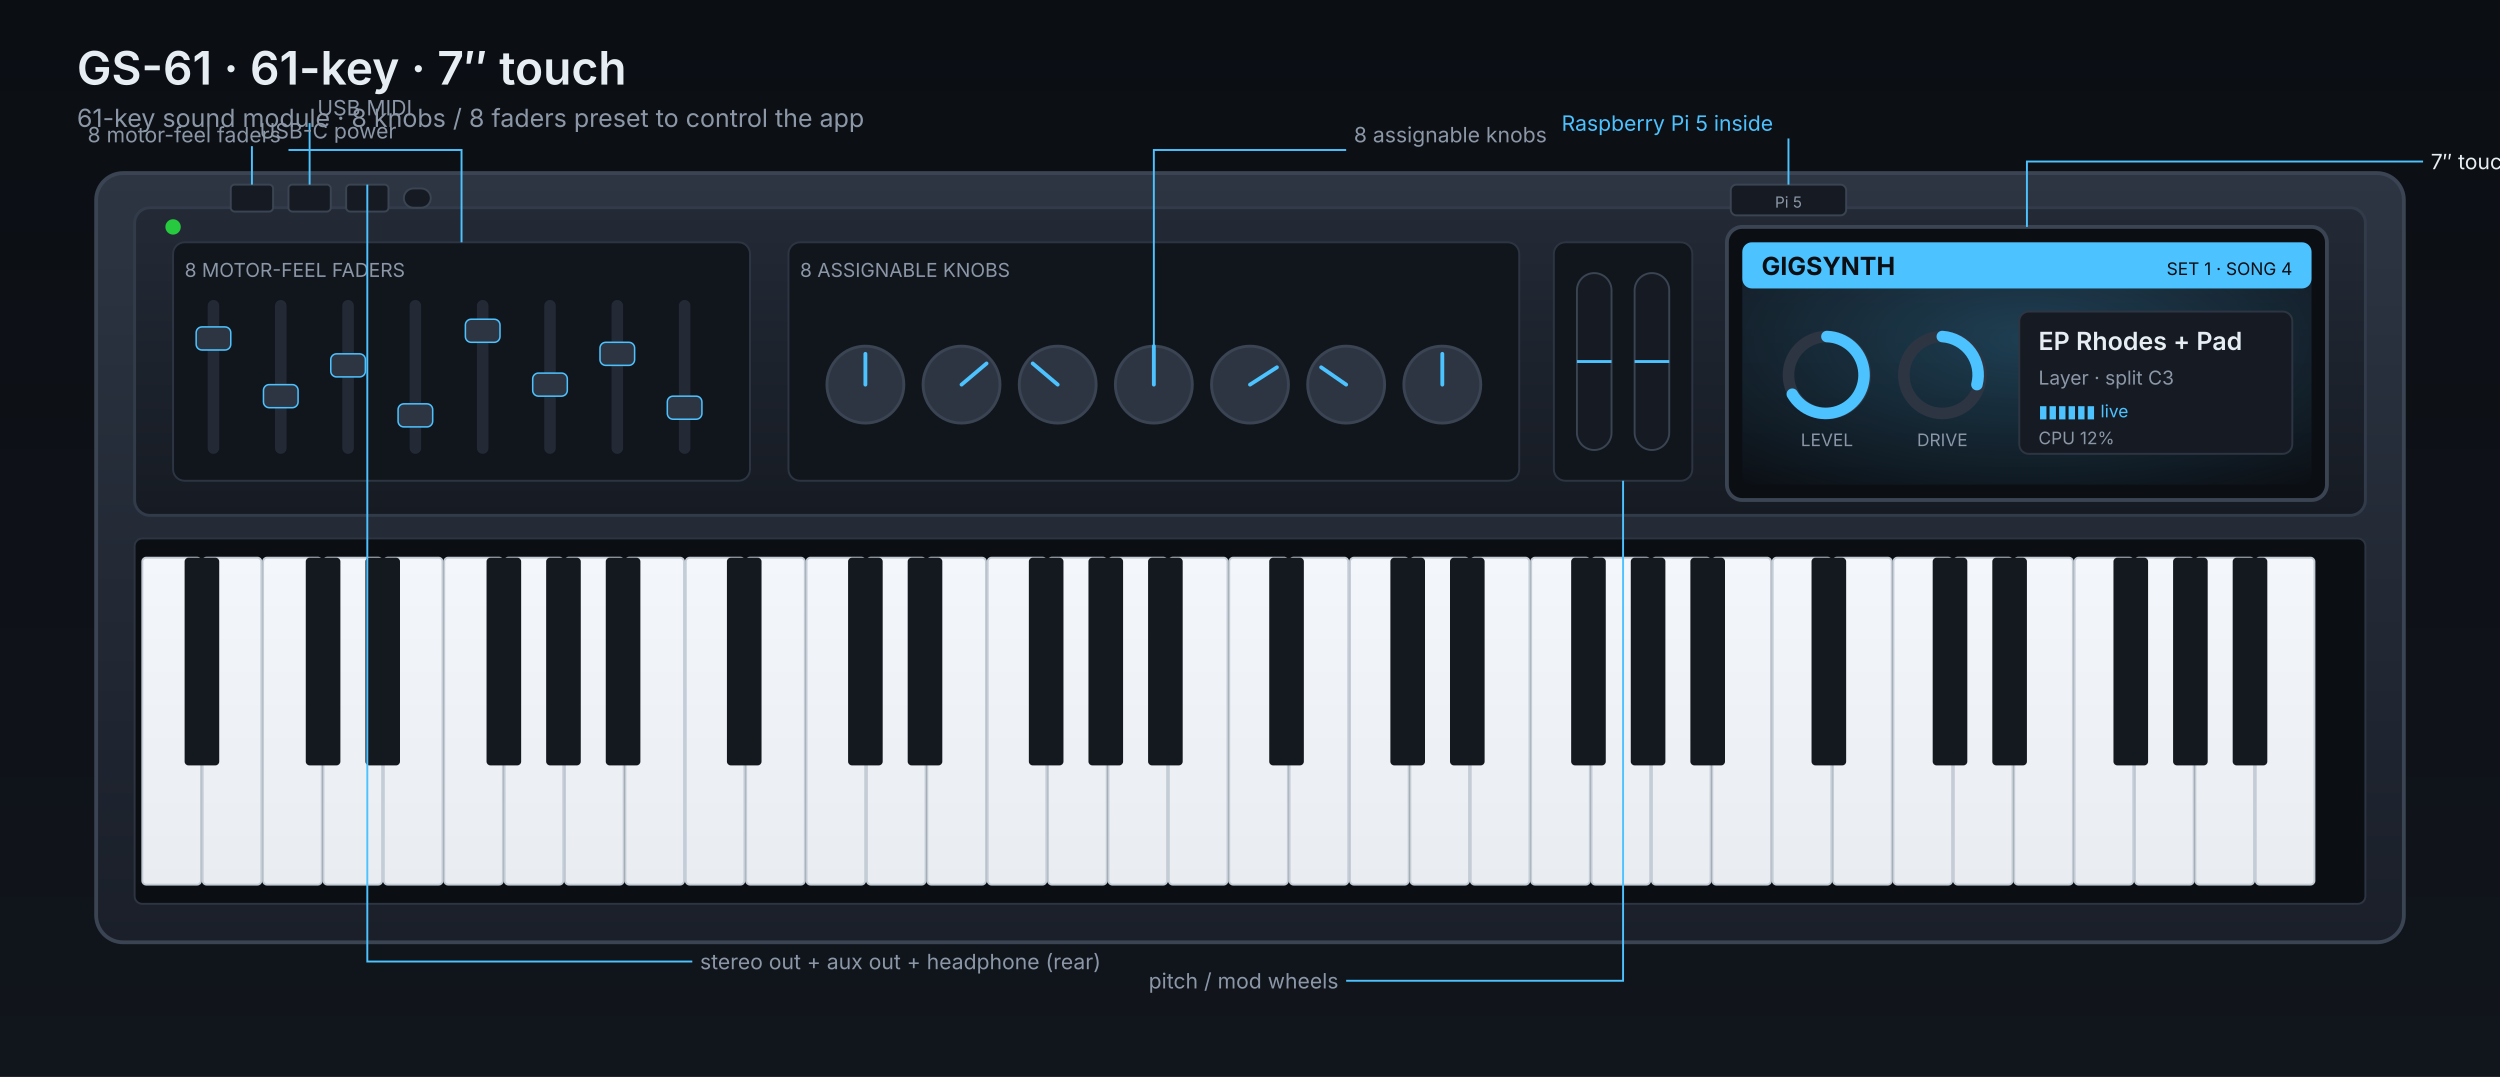
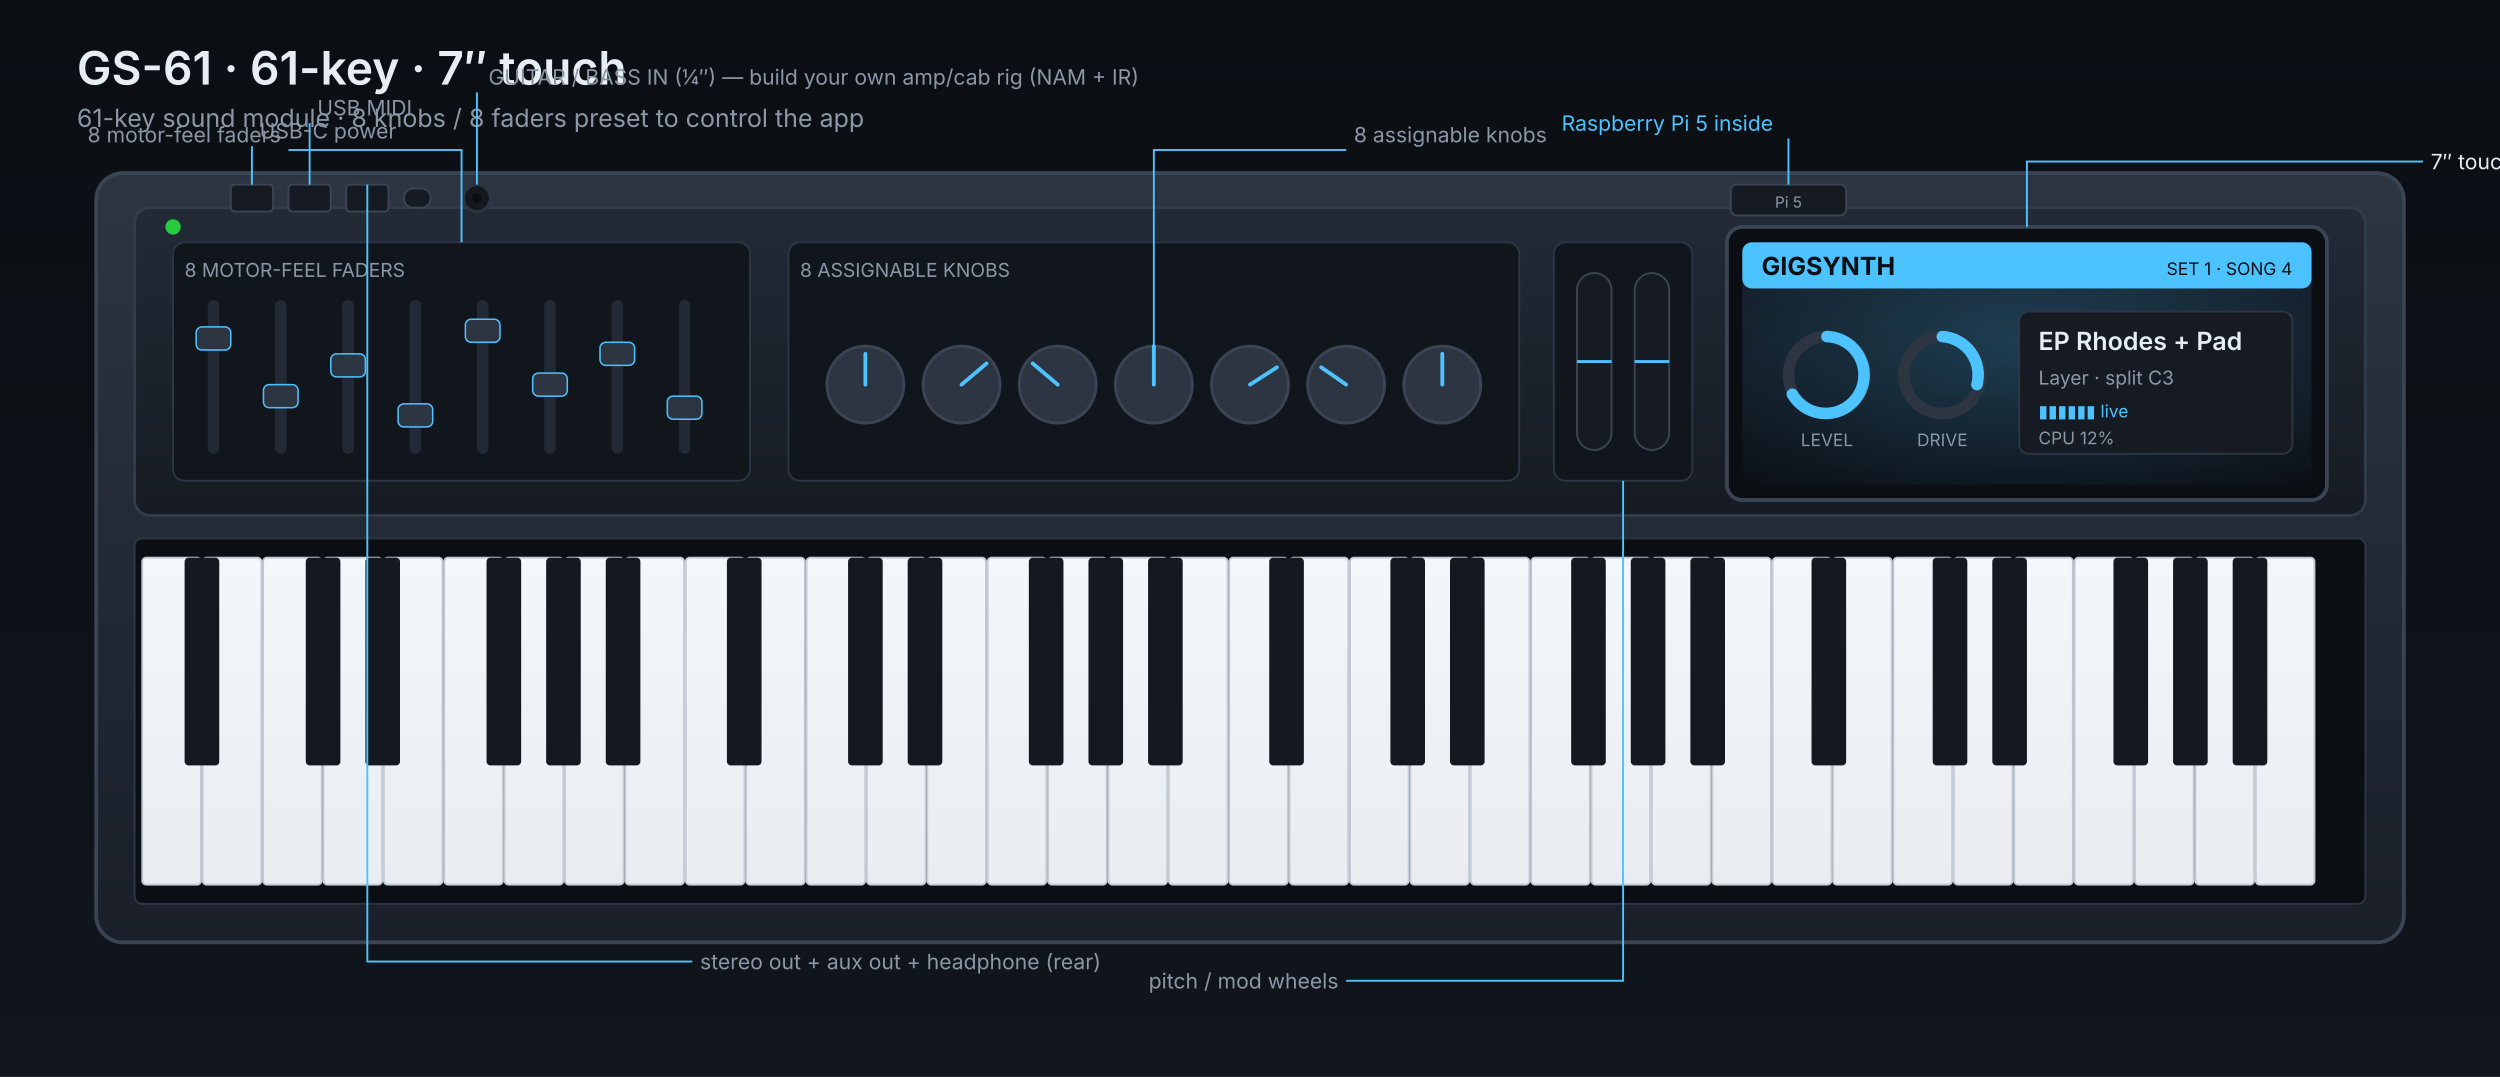
<svg xmlns="http://www.w3.org/2000/svg" width="1300" height="560" viewBox="0 0 1300 560" font-family="Inter, Segoe UI, Arial, sans-serif">
  <defs>
    <linearGradient id="bg61" x1="0" y1="0" x2="0" y2="1">
      <stop offset="0" stop-color="#0b0e13" />
      <stop offset="1" stop-color="#11151c" />
    </linearGradient>
    <linearGradient id="chassis61" x1="0" y1="0" x2="0" y2="1">
      <stop offset="0" stop-color="#2d3543" />
      <stop offset="0.5" stop-color="#232a36" />
      <stop offset="1" stop-color="#1a1f29" />
    </linearGradient>
    <linearGradient id="panel61" x1="0" y1="0" x2="0" y2="1">
      <stop offset="0" stop-color="#232a36" />
      <stop offset="1" stop-color="#161b23" />
    </linearGradient>
    <linearGradient id="screen61" x1="0" y1="0" x2="0" y2="1">
      <stop offset="0" stop-color="#11151c" />
      <stop offset="1" stop-color="#0b0e13" />
    </linearGradient>
    <linearGradient id="whitekey61" x1="0" y1="0" x2="0" y2="1">
      <stop offset="0" stop-color="#f3f6fa" />
      <stop offset="1" stop-color="#e9edf2" />
    </linearGradient>
    <radialGradient id="screenglow61" cx="0.5" cy="0.4" r="0.8">
      <stop offset="0" stop-color="#4cc2ff" stop-opacity="0.25" />
      <stop offset="1" stop-color="#4cc2ff" stop-opacity="0" />
    </radialGradient>
  </defs>
  <rect width="1300" height="560" fill="url(#bg61)" />
  <text x="40" y="44" fill="#e6edf3" font-size="24" font-weight="600">GS-61 · 61-key · 7″ touch</text>
  <text x="40" y="66" fill="#8b97a7" font-size="13">61-key sound module · 8 knobs / 8 faders preset to control the app</text>
  <rect x="50" y="90" width="1200" height="400" rx="14" fill="url(#chassis61)" stroke="#3a4452" stroke-width="2" />
  <rect x="70" y="108" width="1160" height="160" rx="8" fill="url(#panel61)" stroke="#323b4a" stroke-width="1.5" />
  <g>
    <rect x="90" y="126" width="300" height="124" rx="6" fill="#11151c" stroke="#2d3543" />
    <text x="96" y="144" fill="#8b97a7" font-size="10">8 MOTOR-FEEL FADERS</text>
    <g>
      <g fill="#232a36">
        <rect x="108" y="156" width="6" height="80" rx="3" />
        <rect x="143" y="156" width="6" height="80" rx="3" />
        <rect x="178" y="156" width="6" height="80" rx="3" />
        <rect x="213" y="156" width="6" height="80" rx="3" />
        <rect x="248" y="156" width="6" height="80" rx="3" />
        <rect x="283" y="156" width="6" height="80" rx="3" />
        <rect x="318" y="156" width="6" height="80" rx="3" />
        <rect x="353" y="156" width="6" height="80" rx="3" />
      </g>
      <g fill="#2d3543" stroke="#4cc2ff" stroke-width="0.8">
        <rect x="102" y="170" width="18" height="12" rx="3" />
        <rect x="137" y="200" width="18" height="12" rx="3" />
        <rect x="172" y="184" width="18" height="12" rx="3" />
        <rect x="207" y="210" width="18" height="12" rx="3" />
        <rect x="242" y="166" width="18" height="12" rx="3" />
        <rect x="277" y="194" width="18" height="12" rx="3" />
        <rect x="312" y="178" width="18" height="12" rx="3" />
        <rect x="347" y="206" width="18" height="12" rx="3" />
      </g>
    </g>
  </g>
  <g>
    <rect x="410" y="126" width="380" height="124" rx="6" fill="#11151c" stroke="#2d3543" />
    <text x="416" y="144" fill="#8b97a7" font-size="10">8 ASSIGNABLE KNOBS</text>
    <g>
      <g id="k61">
        <circle cx="450" cy="200" r="20" fill="#2d3543" stroke="#3a4452" stroke-width="1.5" />
        <line x1="450" y1="200" x2="450" y2="184" stroke="#4cc2ff" stroke-width="2" stroke-linecap="round" />
      </g>
      <g>
        <circle cx="500" cy="200" r="20" fill="#2d3543" stroke="#3a4452" stroke-width="1.5" />
        <line x1="500" y1="200" x2="513" y2="189" stroke="#4cc2ff" stroke-width="2" stroke-linecap="round" />
      </g>
      <g>
        <circle cx="550" cy="200" r="20" fill="#2d3543" stroke="#3a4452" stroke-width="1.5" />
        <line x1="550" y1="200" x2="537" y2="189" stroke="#4cc2ff" stroke-width="2" stroke-linecap="round" />
      </g>
      <g>
        <circle cx="600" cy="200" r="20" fill="#2d3543" stroke="#3a4452" stroke-width="1.5" />
        <line x1="600" y1="200" x2="600" y2="180" stroke="#4cc2ff" stroke-width="2" stroke-linecap="round" />
      </g>
      <g>
        <circle cx="650" cy="200" r="20" fill="#2d3543" stroke="#3a4452" stroke-width="1.5" />
        <line x1="650" y1="200" x2="664" y2="191" stroke="#4cc2ff" stroke-width="2" stroke-linecap="round" />
      </g>
      <g>
        <circle cx="700" cy="200" r="20" fill="#2d3543" stroke="#3a4452" stroke-width="1.5" />
        <line x1="700" y1="200" x2="687" y2="191" stroke="#4cc2ff" stroke-width="2" stroke-linecap="round" />
      </g>
      <g>
        <circle cx="750" cy="200" r="20" fill="#2d3543" stroke="#3a4452" stroke-width="1.5" />
        <line x1="750" y1="200" x2="750" y2="184" stroke="#4cc2ff" stroke-width="2" stroke-linecap="round" />
      </g>
      <g>
        <circle cx="770" cy="200" r="0" fill="none" />
      </g>
    </g>
  </g>
  <g>
    <rect x="808" y="126" width="72" height="124" rx="6" fill="#11151c" stroke="#2d3543" />
    <rect x="820" y="142" width="18" height="92" rx="9" fill="#161b23" stroke="#3a4452" />
    <rect x="850" y="142" width="18" height="92" rx="9" fill="#161b23" stroke="#3a4452" />
    <line x1="820" y1="188" x2="838" y2="188" stroke="#4cc2ff" stroke-width="1.5" />
    <line x1="850" y1="188" x2="868" y2="188" stroke="#4cc2ff" stroke-width="1.5" />
  </g>
  <g>
    <rect x="898" y="118" width="312" height="142" rx="8" fill="#0b0e13" stroke="#3a4452" stroke-width="2" />
    <rect x="906" y="126" width="296" height="126" rx="5" fill="url(#screen61)" />
    <rect x="906" y="126" width="296" height="126" rx="5" fill="url(#screenglow61)" />
    <rect x="906" y="126" width="296" height="24" rx="5" fill="#4cc2ff" />
    <text x="916" y="143" fill="#0b0e13" font-size="13" font-weight="700">GIGSYNTH</text>
    <text x="1192" y="143" fill="#0b0e13" font-size="9" text-anchor="end">SET 1 · SONG 4</text>
    <g>
      <circle cx="950" cy="195" r="20" fill="none" stroke="#2d3543" stroke-width="6" />
      <path d="M 950 175 A 20 20 0 1 1 932 205" fill="none" stroke="#4cc2ff" stroke-width="6" stroke-linecap="round" />
      <circle cx="1010" cy="195" r="20" fill="none" stroke="#2d3543" stroke-width="6" />
      <path d="M 1010 175 A 20 20 0 0 1 1028 200" fill="none" stroke="#4cc2ff" stroke-width="6" stroke-linecap="round" />
    </g>
    <text x="950" y="232" fill="#8b97a7" font-size="9" text-anchor="middle">LEVEL</text>
    <text x="1010" y="232" fill="#8b97a7" font-size="9" text-anchor="middle">DRIVE</text>
    <rect x="1050" y="162" width="142" height="74" rx="5" fill="#161b23" stroke="#2d3543" />
    <text x="1060" y="182" fill="#e6edf3" font-size="13" font-weight="600">EP Rhodes + Pad</text>
    <text x="1060" y="200" fill="#8b97a7" font-size="10">Layer · split C3</text>
    <text x="1060" y="217" fill="#4cc2ff" font-size="9">▮▮▮▮▮▮ live</text>
    <text x="1060" y="231" fill="#8b97a7" font-size="9">CPU 12%</text>
  </g>
  <circle cx="90" cy="118" r="4" fill="#27c93f" />
  <g>
    <rect x="70" y="280" width="1160" height="190" rx="4" fill="#0b0e13" stroke="#2d3543" />
    <g fill="url(#whitekey61)" stroke="#c4ccd6" stroke-width="1">
      <rect x="74" y="290" width="30.5" height="170" rx="2" />
      <rect x="105.4" y="290" width="30.5" height="170" rx="2" />
      <rect x="136.8" y="290" width="30.5" height="170" rx="2" />
      <rect x="168.2" y="290" width="30.5" height="170" rx="2" />
      <rect x="199.6" y="290" width="30.5" height="170" rx="2" />
      <rect x="231" y="290" width="30.5" height="170" rx="2" />
      <rect x="262.4" y="290" width="30.5" height="170" rx="2" />
      <rect x="293.8" y="290" width="30.5" height="170" rx="2" />
      <rect x="325.2" y="290" width="30.5" height="170" rx="2" />
      <rect x="356.6" y="290" width="30.5" height="170" rx="2" />
      <rect x="388" y="290" width="30.5" height="170" rx="2" />
      <rect x="419.4" y="290" width="30.5" height="170" rx="2" />
      <rect x="450.8" y="290" width="30.5" height="170" rx="2" />
      <rect x="482.2" y="290" width="30.5" height="170" rx="2" />
      <rect x="513.6" y="290" width="30.5" height="170" rx="2" />
      <rect x="545" y="290" width="30.5" height="170" rx="2" />
      <rect x="576.4" y="290" width="30.5" height="170" rx="2" />
      <rect x="607.8" y="290" width="30.5" height="170" rx="2" />
      <rect x="639.2" y="290" width="30.5" height="170" rx="2" />
      <rect x="670.6" y="290" width="30.5" height="170" rx="2" />
      <rect x="702" y="290" width="30.5" height="170" rx="2" />
      <rect x="733.4" y="290" width="30.5" height="170" rx="2" />
      <rect x="764.8" y="290" width="30.5" height="170" rx="2" />
      <rect x="796.2" y="290" width="30.5" height="170" rx="2" />
      <rect x="827.6" y="290" width="30.5" height="170" rx="2" />
      <rect x="859" y="290" width="30.5" height="170" rx="2" />
      <rect x="890.4" y="290" width="30.5" height="170" rx="2" />
      <rect x="921.8" y="290" width="30.5" height="170" rx="2" />
      <rect x="953.2" y="290" width="30.5" height="170" rx="2" />
      <rect x="984.6" y="290" width="30.5" height="170" rx="2" />
      <rect x="1016" y="290" width="30.5" height="170" rx="2" />
      <rect x="1047.4" y="290" width="30.5" height="170" rx="2" />
      <rect x="1078.8" y="290" width="30.5" height="170" rx="2" />
      <rect x="1110.2" y="290" width="30.5" height="170" rx="2" />
      <rect x="1141.6" y="290" width="30.5" height="170" rx="2" />
      <rect x="1173" y="290" width="30.5" height="170" rx="2" />
    </g>
    <g fill="#14181f">
      <rect x="96" y="290" width="18" height="108" rx="2" />
      <rect x="159" y="290" width="18" height="108" rx="2" />
      <rect x="190" y="290" width="18" height="108" rx="2" />
      <rect x="253" y="290" width="18" height="108" rx="2" />
      <rect x="284" y="290" width="18" height="108" rx="2" />
      <rect x="315" y="290" width="18" height="108" rx="2" />
      <rect x="378" y="290" width="18" height="108" rx="2" />
      <rect x="441" y="290" width="18" height="108" rx="2" />
      <rect x="472" y="290" width="18" height="108" rx="2" />
      <rect x="535" y="290" width="18" height="108" rx="2" />
      <rect x="566" y="290" width="18" height="108" rx="2" />
      <rect x="597" y="290" width="18" height="108" rx="2" />
      <rect x="660" y="290" width="18" height="108" rx="2" />
      <rect x="723" y="290" width="18" height="108" rx="2" />
      <rect x="754" y="290" width="18" height="108" rx="2" />
      <rect x="817" y="290" width="18" height="108" rx="2" />
      <rect x="848" y="290" width="18" height="108" rx="2" />
      <rect x="879" y="290" width="18" height="108" rx="2" />
      <rect x="942" y="290" width="18" height="108" rx="2" />
      <rect x="1005" y="290" width="18" height="108" rx="2" />
      <rect x="1036" y="290" width="18" height="108" rx="2" />
      <rect x="1099" y="290" width="18" height="108" rx="2" />
      <rect x="1130" y="290" width="18" height="108" rx="2" />
      <rect x="1161" y="290" width="18" height="108" rx="2" />
    </g>
  </g>
  <g>
    <rect x="120" y="96" width="22" height="14" rx="2" fill="#161b23" stroke="#3a4452" />
    <rect x="150" y="96" width="22" height="14" rx="2" fill="#161b23" stroke="#3a4452" />
    <rect x="180" y="96" width="22" height="14" rx="2" fill="#161b23" stroke="#3a4452" />
    <rect x="210" y="98" width="14" height="10" rx="5" fill="#161b23" stroke="#3a4452" />
  </g>
+   <g>
+     <circle cx="248" cy="103" r="7" fill="#14181f" stroke="#2d3543" stroke-width="1.5" />
+     <circle cx="248" cy="103" r="2.5" fill="#0b0e13" />
+   </g>
  <rect x="900" y="96" width="60" height="16" rx="3" fill="#161b23" stroke="#3a4452" />
  <text x="930" y="108" fill="#8b97a7" font-size="8" text-anchor="middle">Pi 5</text>
  <g stroke="#4cc2ff" stroke-width="1" fill="none">
    <path d="M 1054 118 L 1054 84 L 1260 84" />
    <path d="M 600 180 L 600 78 L 700 78" />
    <path d="M 240 126 L 240 78 L 150 78" />
    <path d="M 844 250 L 844 510 L 700 510" />
    <path d="M 930 96 L 930 72" />
    <path d="M 131 96 L 131 76" />
    <path d="M 161 96 L 161 64" />
    <path d="M 191 96 L 191 500 L 360 500" />
+     <path d="M 248 96 L 248 48" />
  </g>
  <g fill="#8b97a7" font-size="11">
    <text x="1264" y="88" fill="#e6edf3">7″ touchscreen — app live</text>
    <text x="704" y="74">8 assignable knobs</text>
    <text x="146" y="74" text-anchor="end">8 motor-feel faders</text>
    <text x="696" y="514" text-anchor="end">pitch / mod wheels</text>
    <text x="922" y="68" text-anchor="end" fill="#4cc2ff">Raspberry Pi 5 inside</text>
    <text x="135" y="72">USB-C power</text>
    <text x="165" y="60">USB MIDI</text>
    <text x="364" y="504">stereo out + aux out + headphone (rear)</text>
+     <text x="254" y="44">GUITAR / BASS IN (¼″) — build your own amp/cab rig (NAM + IR)</text>
  </g>
</svg>
